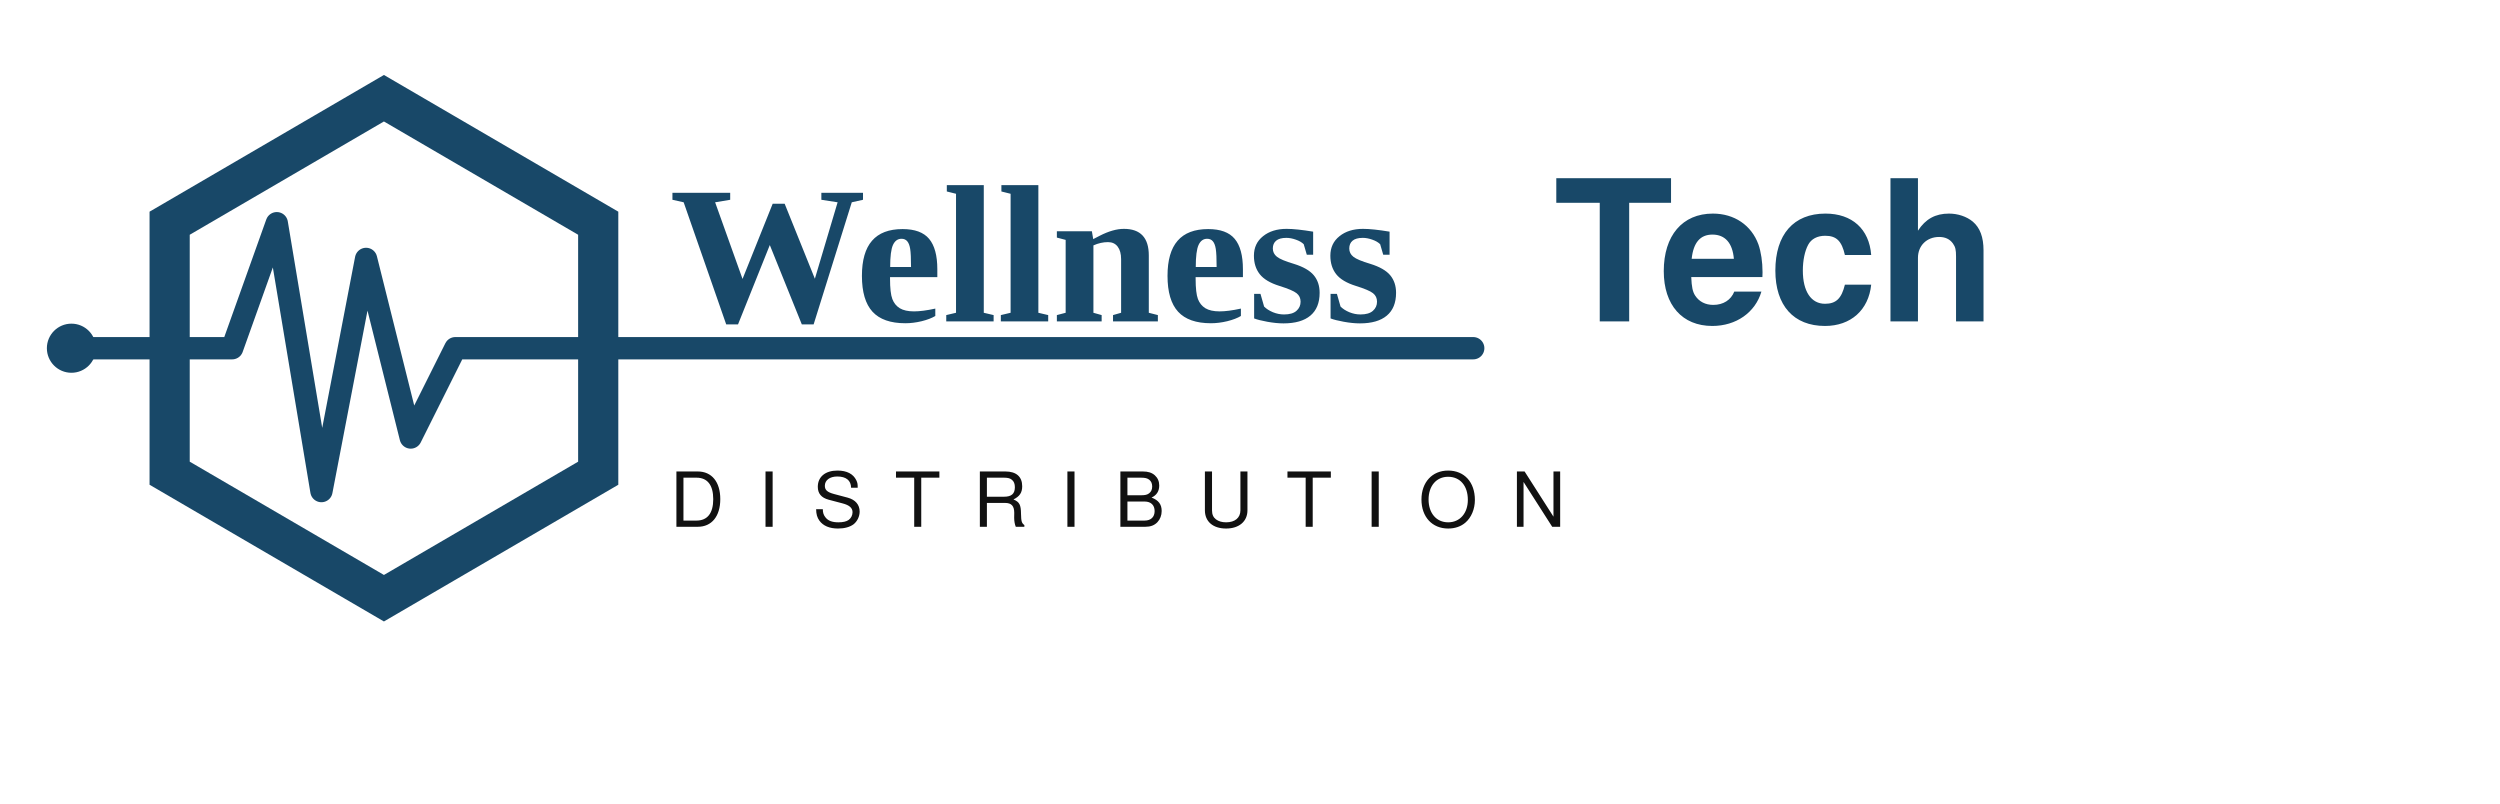
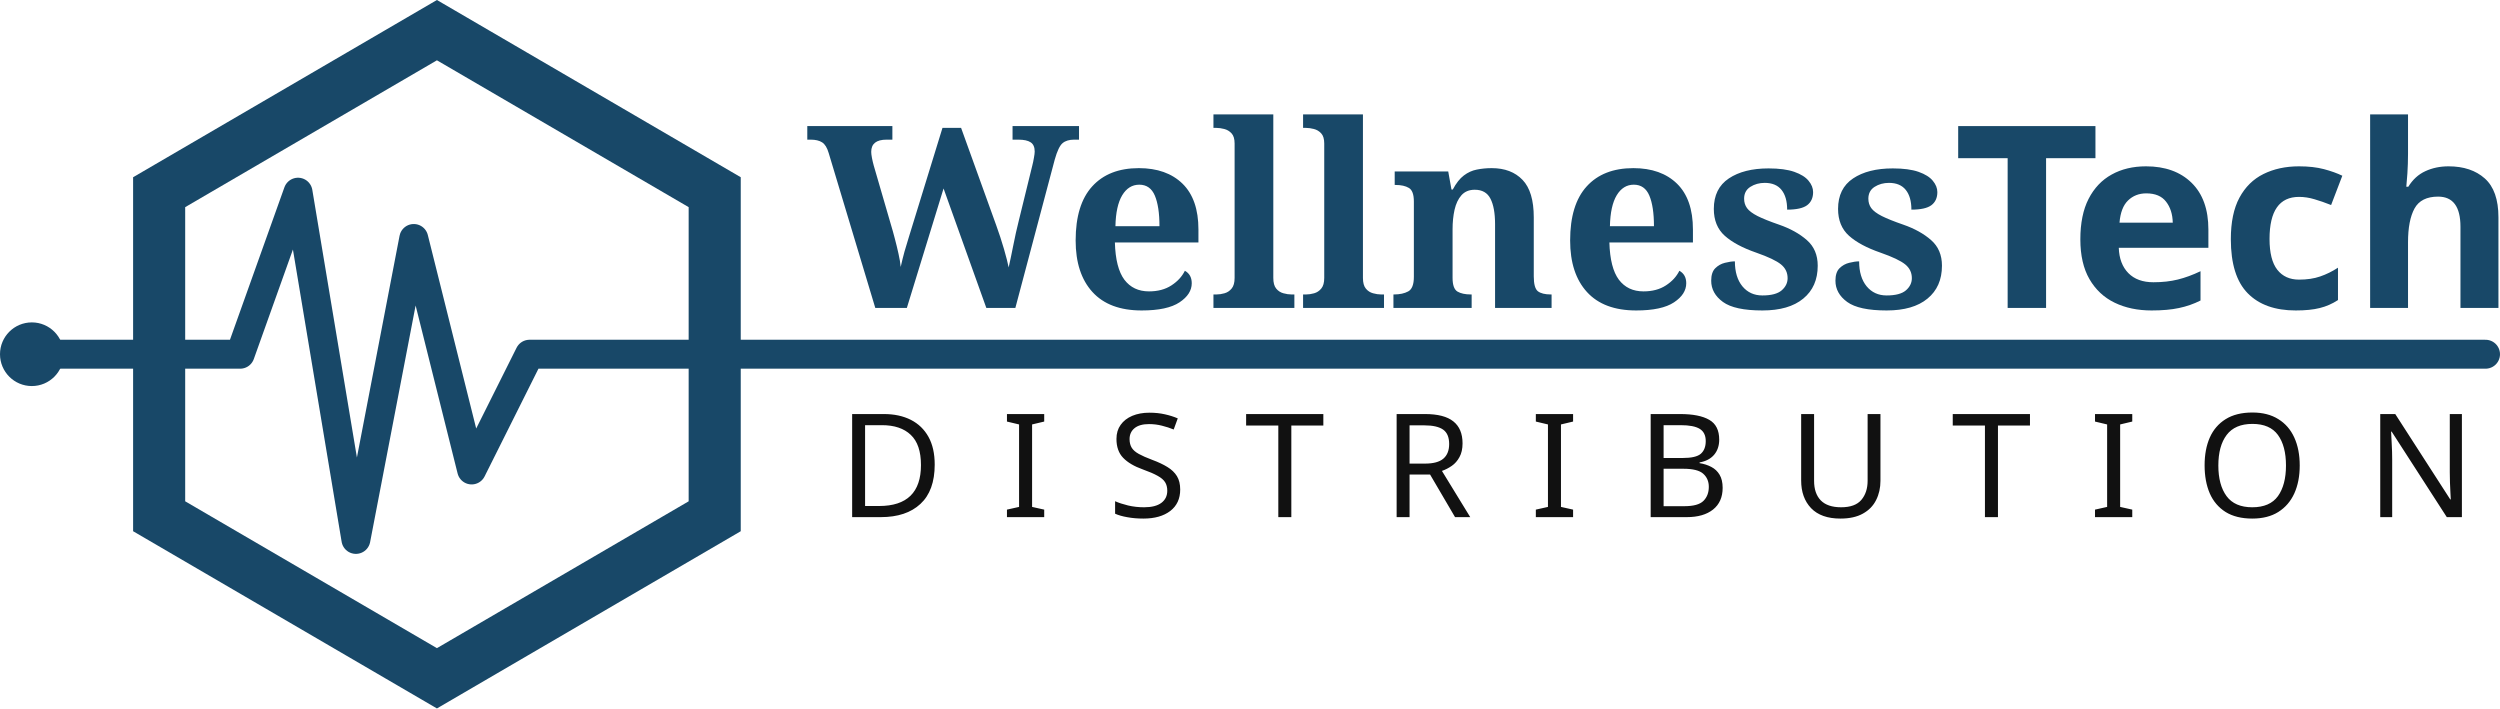
- <svg xmlns="http://www.w3.org/2000/svg" viewBox="0 0 560 180" role="img" aria-label="Wellness Tech Distribution">
-   <path d="M86 22 L134 50 L134 106 L86 134 L38 106 L38 50 Z" fill="none" stroke="#184868" stroke-width="9" stroke-linejoin="miter" />
-   <circle cx="16" cy="78" r="5.5" fill="#184868" />
-   <path d="M16 78 H36 L52 78 L62 50 L72 110 L82 58 L92 98 L102 78 H330" fill="none" stroke="#184868" stroke-width="5" stroke-linecap="round" stroke-linejoin="round" />
-   <text x="150" y="72" fill="#184868" font-family="Georgia, 'Times New Roman', serif" font-size="44" font-weight="700">Wellness</text>
-   <text x="348" y="72" fill="#184868" font-family="'Segoe UI', Helvetica, Arial, sans-serif" font-size="44" font-weight="600">Tech</text>
-   <text x="150" y="118" fill="#111111" font-family="'Segoe UI', Helvetica, Arial, sans-serif" font-size="17" font-weight="500" letter-spacing="7.5">DISTRIBUTION</text>
+ <svg xmlns="http://www.w3.org/2000/svg" id="Layer_2" data-name="Layer 2" viewBox="0 0 432 122.42">
+   <defs>
+     <style>
+       .cls-1 {
+         stroke-width: 9px;
+       }
+ 
+       .cls-1, .cls-2 {
+         fill: none;
+         stroke: #184868;
+       }
+ 
+       .cls-3 {
+         fill: #111;
+         font-family: SegoeUI, 'Segoe UI';
+         font-size: 24.93px;
+         letter-spacing: .4em;
+       }
+ 
+       .cls-3, .cls-4, .cls-5 {
+         isolation: isolate;
+       }
+ 
+       .cls-4 {
+         font-family: Georgia-Bold, Georgia;
+         font-weight: 700;
+       }
+ 
+       .cls-4, .cls-6, .cls-5 {
+         fill: #184868;
+       }
+ 
+       .cls-4, .cls-5 {
+         font-size: 44px;
+       }
+ 
+       .cls-7 {
+         letter-spacing: -.1em;
+       }
+ 
+       .cls-2 {
+         stroke-linecap: round;
+         stroke-linejoin: round;
+         stroke-width: 5px;
+       }
+ 
+       .cls-5 {
+         font-family: SegoeUI-Semibold, 'Segoe UI';
+         font-weight: 600;
+       }
+     </style>
+   </defs>
+   <g id="Layer_1-2" data-name="Layer 1">
+     <path class="cls-1" d="m75.5,5.21l48,28v56l-48,28-48-28v-56L75.5,5.21Z" />
+     <circle class="cls-6" cx="5.5" cy="61.21" r="5.5" />
+     <path class="cls-2" d="m5.5,61.21h36l10-28,10,60,10-52,10,40,10-20h338" />
+     <text class="cls-4" transform="translate(139.5 53.21)">
+       <tspan x="0" y="0">Wellness</tspan>
+     </text>
+     <text class="cls-5" transform="translate(337.5 53.21)">
+       <tspan class="cls-7" x="0" y="0">T</tspan>
+       <tspan x="20" y="0">ech</tspan>
+     </text>
+     <text class="cls-3" transform="translate(144.83 89.36)">
+       <tspan x="0" y="0">DISTRIBUTION</tspan>
+     </text>
+   </g>
</svg>
